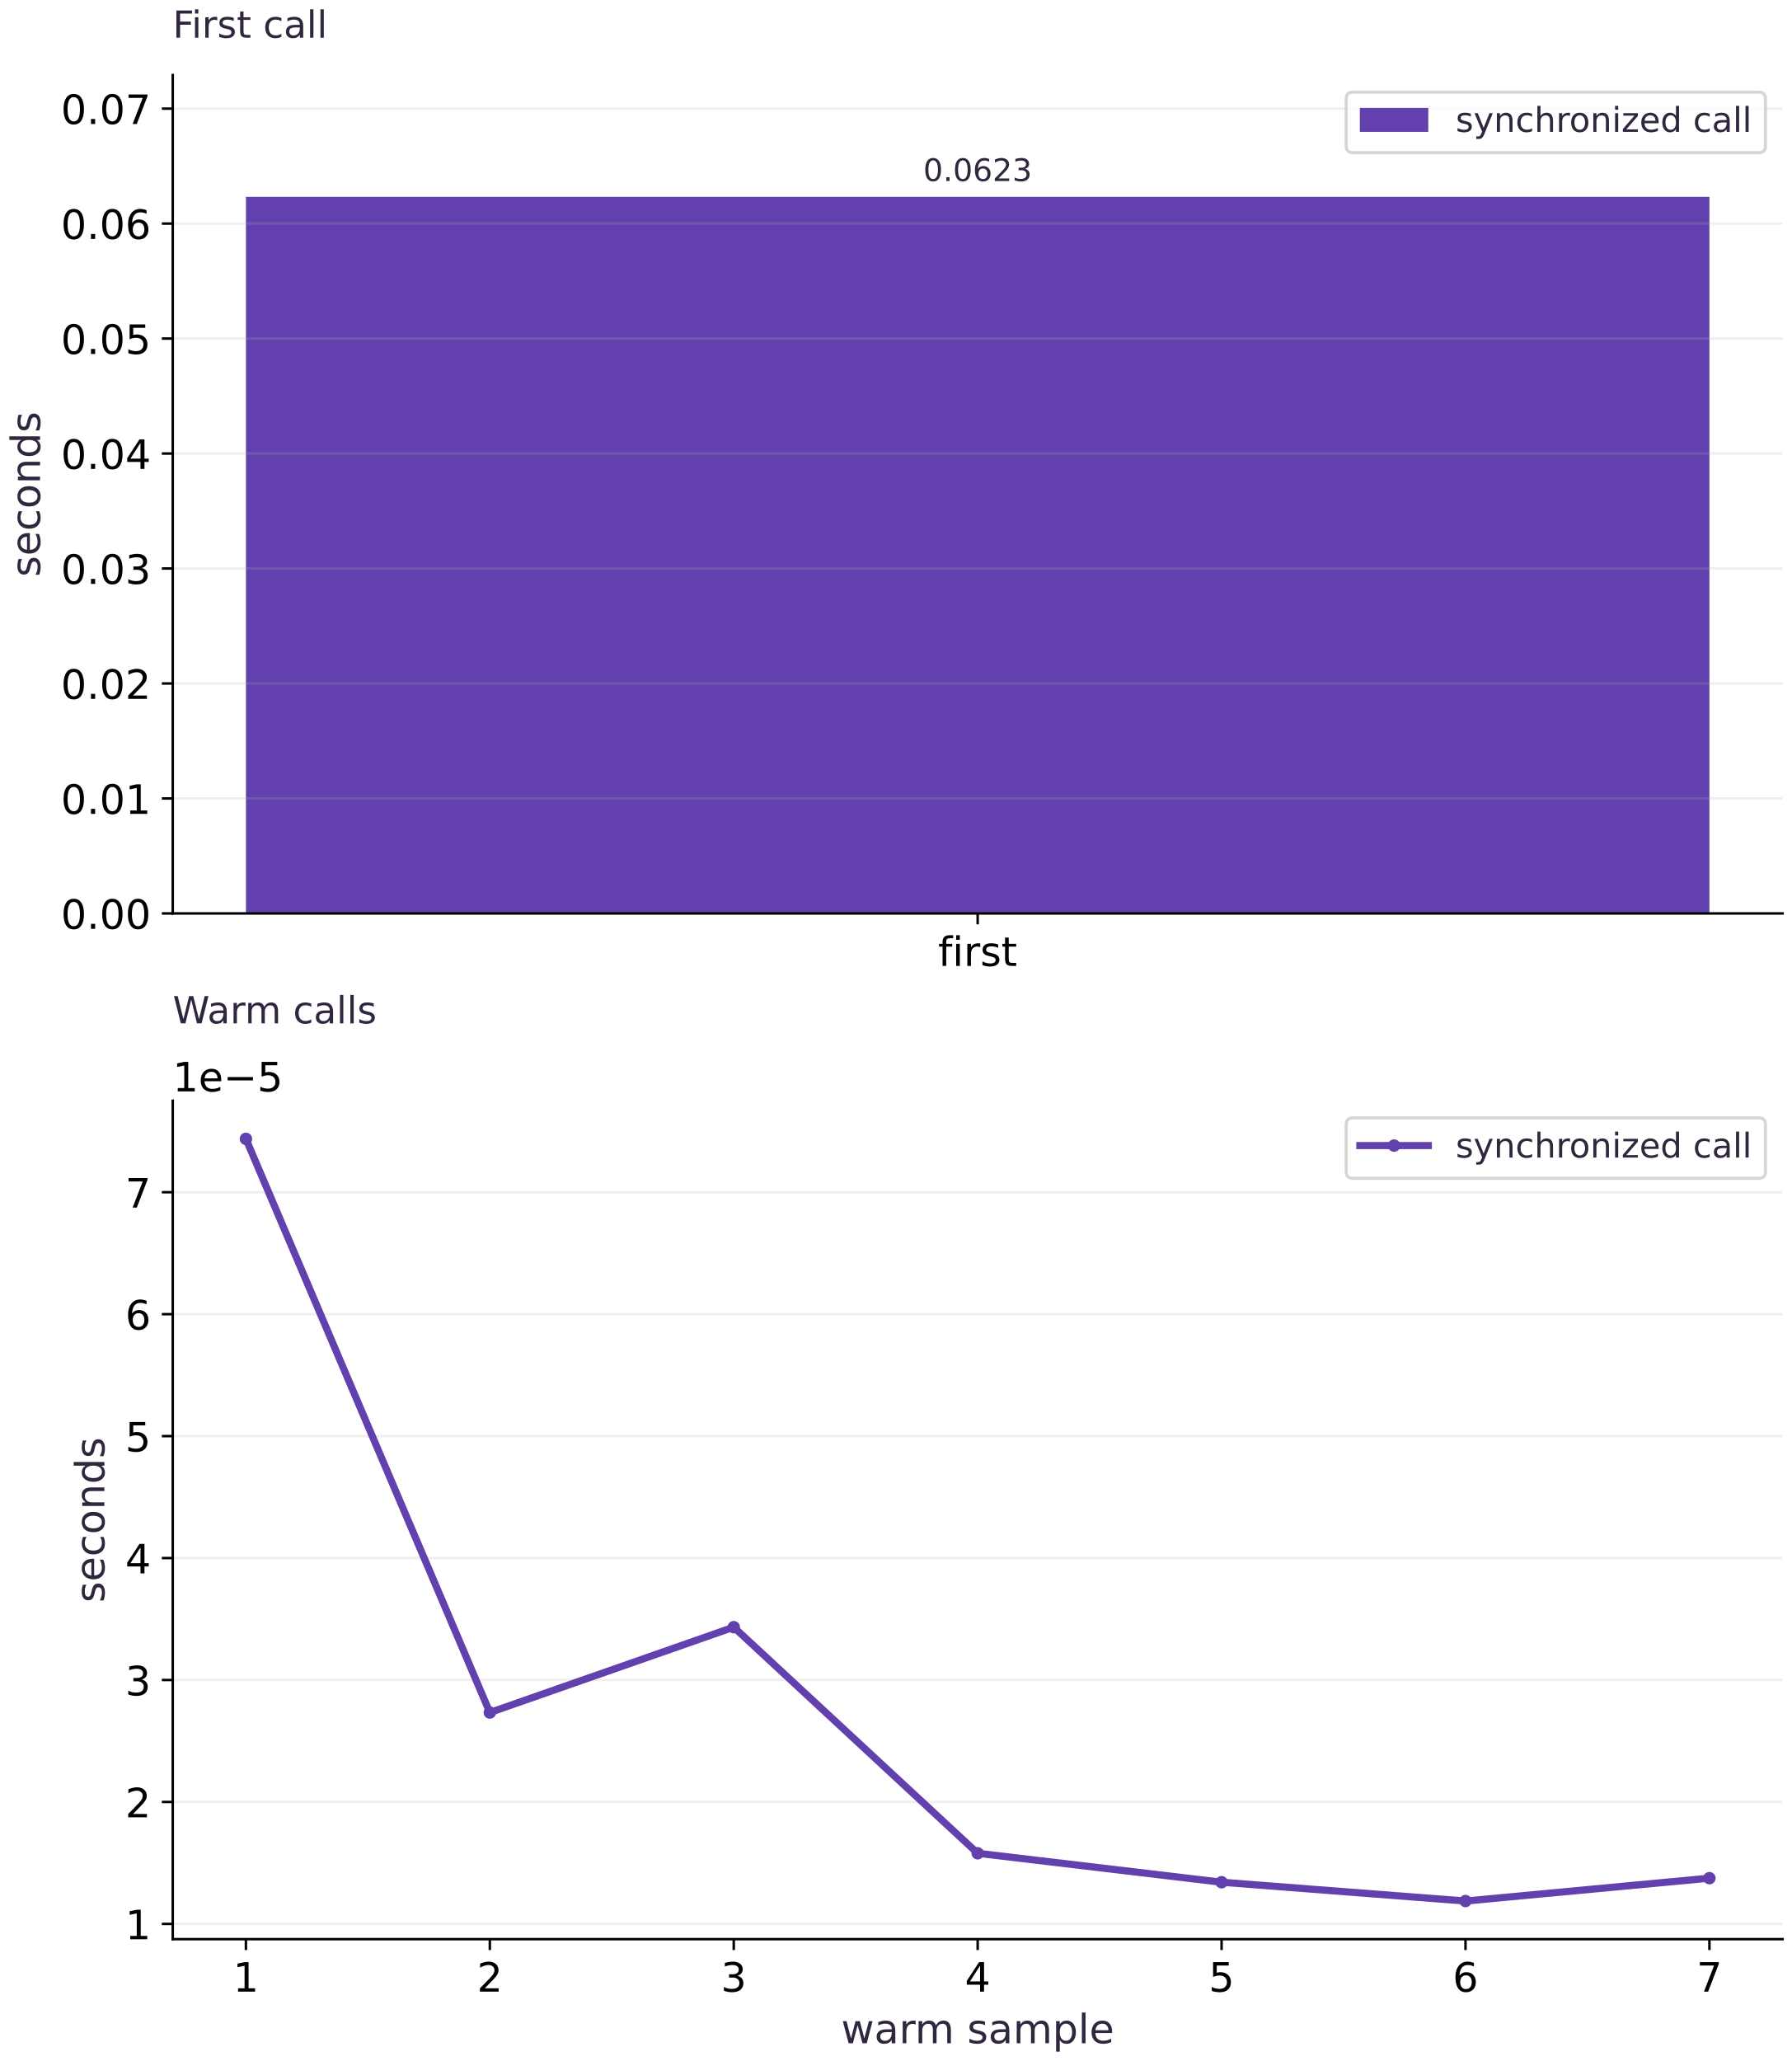
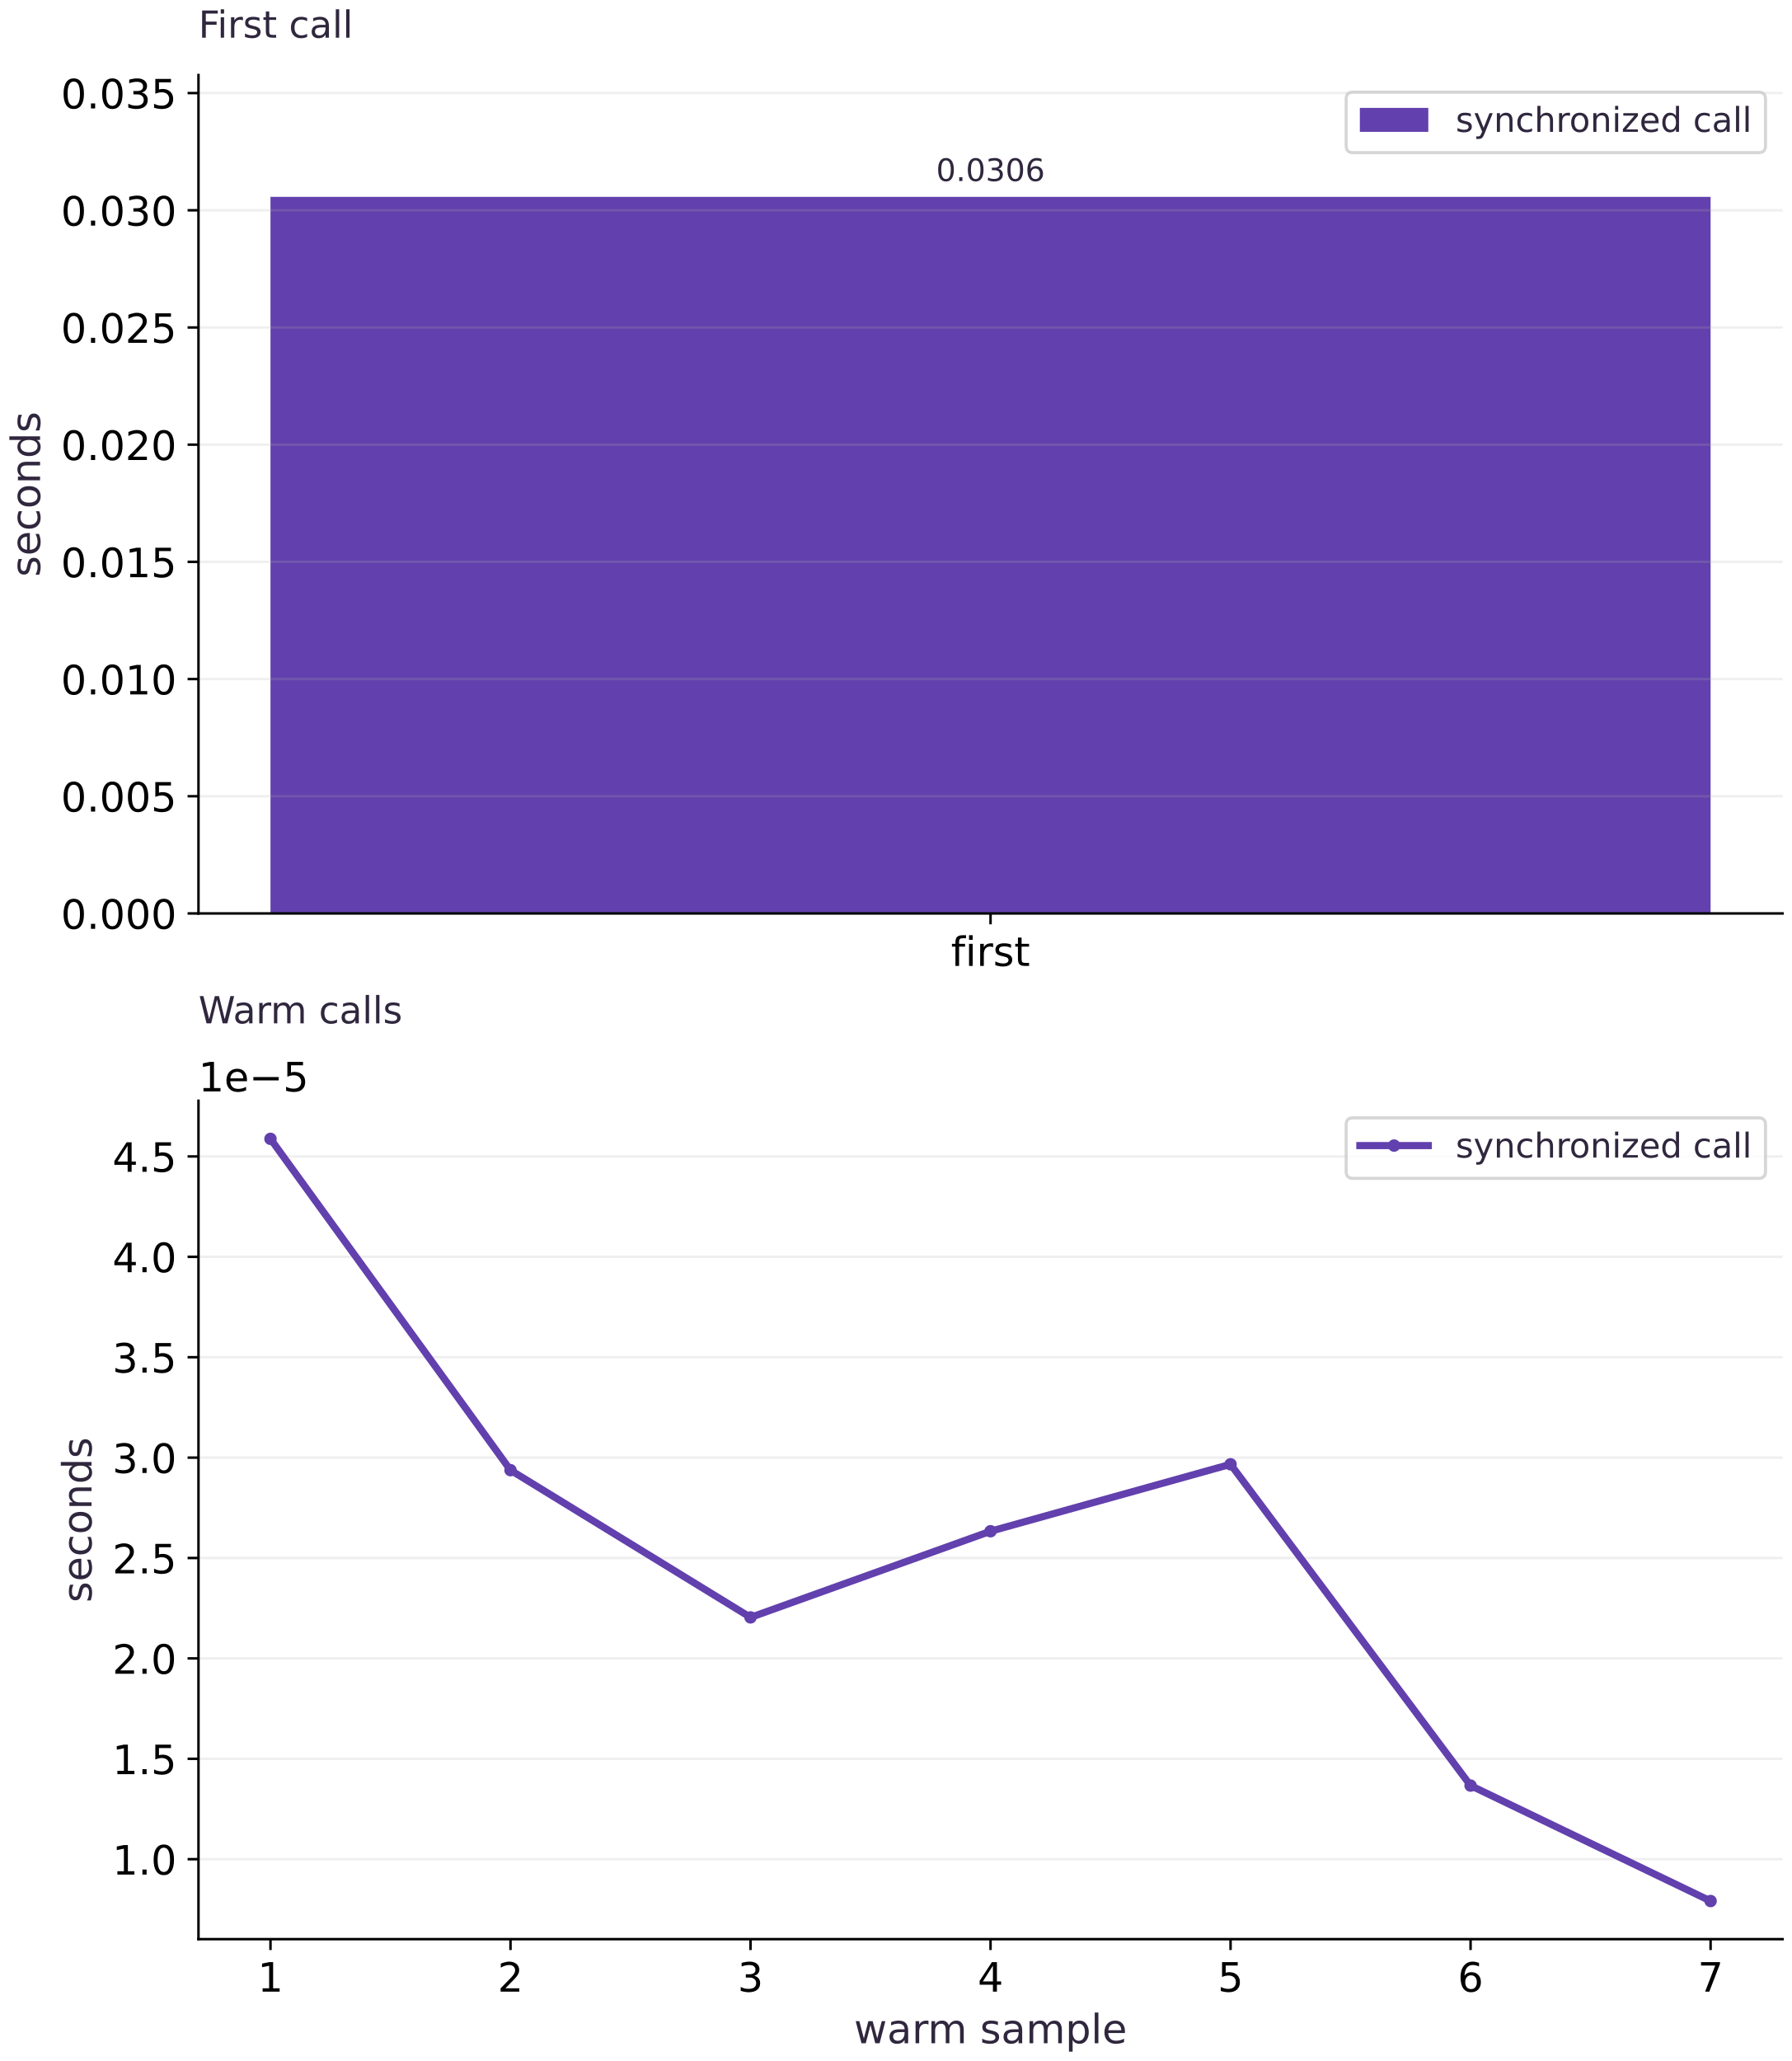
<svg xmlns="http://www.w3.org/2000/svg" xmlns:xlink="http://www.w3.org/1999/xlink" width="576pt" height="662.4pt" viewBox="0 0 576 662.4" version="1.1">
  <defs>
    <style type="text/css">*{stroke-linejoin: round; stroke-linecap: butt}</style>
  </defs>
  <g id="figure_1">
    <g id="patch_1">
      <path d="M 0 662.4  L 576 662.4  L 576 0  L 0 0  z " style="fill: #ffffff" />
    </g>
    <g id="axes_1">
      <g id="patch_2">
-         <path d="M 55.527 293.577  L 573 293.577  L 573 24.118  L 55.527 24.118  z " style="fill: #ffffff" />
+         <path d="M 63.798 293.577  L 573 293.577  L 573 24.118  L 63.798 24.118  z " style="fill: #ffffff" />
      </g>
      <g id="patch_3">
-         <path d="M 79.049 293.577  L 549.478 293.577  L 549.478 63.27  L 79.049 63.27  z " clip-path="url(#p6404454b11)" style="fill: #6240ad" />
+         <path d="M 86.944 293.577  L 549.854 293.577  L 549.854 63.27  L 86.944 63.27  z " clip-path="url(#p7393f50d05)" style="fill: #6240ad" />
      </g>
      <g id="matplotlib.axis_1">
        <g id="xtick_1">
          <g id="line2d_1">
            <defs>
              <path id="m041c6fa3e7" d="M 0 0  L 0 3.5  " style="stroke: #000000; stroke-width: 0.8" />
            </defs>
            <g>
-               <use xlink:href="#m041c6fa3e7" x="314.263" y="293.577" style="stroke: #000000; stroke-width: 0.8" />
+               <use xlink:href="#m041c6fa3e7" x="318.399" y="293.577" style="stroke: #000000; stroke-width: 0.8" />
            </g>
          </g>
          <g id="text_1">
-             <text style="font-size: 13px; font-family: 'DejaVu Sans'; text-anchor: middle" x="314.263" y="310.455" transform="rotate(-0 314.2634 310.4546)">first</text>
+             <text style="font-size: 13px; font-family: 'DejaVu Sans'; text-anchor: middle" x="318.399" y="310.455" transform="rotate(-0 318.3991 310.4546)">first</text>
          </g>
        </g>
      </g>
      <g id="matplotlib.axis_2">
        <g id="ytick_1">
          <g id="line2d_2">
-             <path d="M 55.527 293.577  L 573 293.577  " clip-path="url(#p6404454b11)" style="fill: none; stroke: #b0b0b0; stroke-opacity: 0.2; stroke-width: 0.8; stroke-linecap: square" />
+             <path d="M 63.798 293.577  L 573 293.577  " clip-path="url(#p7393f50d05)" style="fill: none; stroke: #b0b0b0; stroke-opacity: 0.2; stroke-width: 0.8; stroke-linecap: square" />
          </g>
          <g id="line2d_3">
            <defs>
              <path id="mff8e753c13" d="M 0 0  L -3.5 0  " style="stroke: #000000; stroke-width: 0.8" />
            </defs>
            <g>
-               <use xlink:href="#mff8e753c13" x="55.527" y="293.577" style="stroke: #000000; stroke-width: 0.8" />
+               <use xlink:href="#mff8e753c13" x="63.798" y="293.577" style="stroke: #000000; stroke-width: 0.8" />
            </g>
          </g>
          <g id="text_2">
-             <text style="font-size: 13px; font-family: 'DejaVu Sans'; text-anchor: end" x="48.527" y="298.516" transform="rotate(-0 48.52712 298.5157)">0.00</text>
+             <text style="font-size: 13px; font-family: 'DejaVu Sans'; text-anchor: end" x="56.798" y="298.516" transform="rotate(-0 56.79836 298.5157)">0.000</text>
          </g>
        </g>
        <g id="ytick_2">
          <g id="line2d_4">
-             <path d="M 55.527 256.624  L 573 256.624  " clip-path="url(#p6404454b11)" style="fill: none; stroke: #b0b0b0; stroke-opacity: 0.2; stroke-width: 0.8; stroke-linecap: square" />
+             <path d="M 63.798 255.911  L 573 255.911  " clip-path="url(#p7393f50d05)" style="fill: none; stroke: #b0b0b0; stroke-opacity: 0.2; stroke-width: 0.8; stroke-linecap: square" />
          </g>
          <g id="line2d_5">
            <g>
-               <use xlink:href="#mff8e753c13" x="55.527" y="256.624" style="stroke: #000000; stroke-width: 0.8" />
+               <use xlink:href="#mff8e753c13" x="63.798" y="255.911" style="stroke: #000000; stroke-width: 0.8" />
            </g>
          </g>
          <g id="text_3">
-             <text style="font-size: 13px; font-family: 'DejaVu Sans'; text-anchor: end" x="48.527" y="261.563" transform="rotate(-0 48.52712 261.5627)">0.01</text>
+             <text style="font-size: 13px; font-family: 'DejaVu Sans'; text-anchor: end" x="56.798" y="260.85" transform="rotate(-0 56.79836 260.8497)">0.005</text>
          </g>
        </g>
        <g id="ytick_3">
          <g id="line2d_6">
-             <path d="M 55.527 219.671  L 573 219.671  " clip-path="url(#p6404454b11)" style="fill: none; stroke: #b0b0b0; stroke-opacity: 0.2; stroke-width: 0.8; stroke-linecap: square" />
+             <path d="M 63.798 218.245  L 573 218.245  " clip-path="url(#p7393f50d05)" style="fill: none; stroke: #b0b0b0; stroke-opacity: 0.2; stroke-width: 0.8; stroke-linecap: square" />
          </g>
          <g id="line2d_7">
            <g>
-               <use xlink:href="#mff8e753c13" x="55.527" y="219.671" style="stroke: #000000; stroke-width: 0.8" />
+               <use xlink:href="#mff8e753c13" x="63.798" y="218.245" style="stroke: #000000; stroke-width: 0.8" />
            </g>
          </g>
          <g id="text_4">
-             <text style="font-size: 13px; font-family: 'DejaVu Sans'; text-anchor: end" x="48.527" y="224.61" transform="rotate(-0 48.52712 224.6098)">0.02</text>
+             <text style="font-size: 13px; font-family: 'DejaVu Sans'; text-anchor: end" x="56.798" y="223.184" transform="rotate(-0 56.79836 223.1837)">0.010</text>
          </g>
        </g>
        <g id="ytick_4">
          <g id="line2d_8">
-             <path d="M 55.527 182.718  L 573 182.718  " clip-path="url(#p6404454b11)" style="fill: none; stroke: #b0b0b0; stroke-opacity: 0.2; stroke-width: 0.8; stroke-linecap: square" />
+             <path d="M 63.798 180.579  L 573 180.579  " clip-path="url(#p7393f50d05)" style="fill: none; stroke: #b0b0b0; stroke-opacity: 0.2; stroke-width: 0.8; stroke-linecap: square" />
          </g>
          <g id="line2d_9">
            <g>
-               <use xlink:href="#mff8e753c13" x="55.527" y="182.718" style="stroke: #000000; stroke-width: 0.8" />
+               <use xlink:href="#mff8e753c13" x="63.798" y="180.579" style="stroke: #000000; stroke-width: 0.8" />
            </g>
          </g>
          <g id="text_5">
-             <text style="font-size: 13px; font-family: 'DejaVu Sans'; text-anchor: end" x="48.527" y="187.657" transform="rotate(-0 48.52712 187.6568)">0.03</text>
+             <text style="font-size: 13px; font-family: 'DejaVu Sans'; text-anchor: end" x="56.798" y="185.518" transform="rotate(-0 56.79836 185.5177)">0.015</text>
          </g>
        </g>
        <g id="ytick_5">
          <g id="line2d_10">
-             <path d="M 55.527 145.765  L 573 145.765  " clip-path="url(#p6404454b11)" style="fill: none; stroke: #b0b0b0; stroke-opacity: 0.2; stroke-width: 0.8; stroke-linecap: square" />
+             <path d="M 63.798 142.913  L 573 142.913  " clip-path="url(#p7393f50d05)" style="fill: none; stroke: #b0b0b0; stroke-opacity: 0.2; stroke-width: 0.8; stroke-linecap: square" />
          </g>
          <g id="line2d_11">
            <g>
-               <use xlink:href="#mff8e753c13" x="55.527" y="145.765" style="stroke: #000000; stroke-width: 0.8" />
+               <use xlink:href="#mff8e753c13" x="63.798" y="142.913" style="stroke: #000000; stroke-width: 0.8" />
            </g>
          </g>
          <g id="text_6">
-             <text style="font-size: 13px; font-family: 'DejaVu Sans'; text-anchor: end" x="48.527" y="150.704" transform="rotate(-0 48.52712 150.7039)">0.04</text>
+             <text style="font-size: 13px; font-family: 'DejaVu Sans'; text-anchor: end" x="56.798" y="147.852" transform="rotate(-0 56.79836 147.8517)">0.020</text>
          </g>
        </g>
        <g id="ytick_6">
          <g id="line2d_12">
-             <path d="M 55.527 108.812  L 573 108.812  " clip-path="url(#p6404454b11)" style="fill: none; stroke: #b0b0b0; stroke-opacity: 0.2; stroke-width: 0.8; stroke-linecap: square" />
+             <path d="M 63.798 105.247  L 573 105.247  " clip-path="url(#p7393f50d05)" style="fill: none; stroke: #b0b0b0; stroke-opacity: 0.2; stroke-width: 0.8; stroke-linecap: square" />
          </g>
          <g id="line2d_13">
            <g>
-               <use xlink:href="#mff8e753c13" x="55.527" y="108.812" style="stroke: #000000; stroke-width: 0.8" />
+               <use xlink:href="#mff8e753c13" x="63.798" y="105.247" style="stroke: #000000; stroke-width: 0.8" />
            </g>
          </g>
          <g id="text_7">
-             <text style="font-size: 13px; font-family: 'DejaVu Sans'; text-anchor: end" x="48.527" y="113.751" transform="rotate(-0 48.52712 113.751)">0.05</text>
+             <text style="font-size: 13px; font-family: 'DejaVu Sans'; text-anchor: end" x="56.798" y="110.186" transform="rotate(-0 56.79836 110.1857)">0.025</text>
          </g>
        </g>
        <g id="ytick_7">
          <g id="line2d_14">
-             <path d="M 55.527 71.859  L 573 71.859  " clip-path="url(#p6404454b11)" style="fill: none; stroke: #b0b0b0; stroke-opacity: 0.2; stroke-width: 0.8; stroke-linecap: square" />
+             <path d="M 63.798 67.581  L 573 67.581  " clip-path="url(#p7393f50d05)" style="fill: none; stroke: #b0b0b0; stroke-opacity: 0.2; stroke-width: 0.8; stroke-linecap: square" />
          </g>
          <g id="line2d_15">
            <g>
-               <use xlink:href="#mff8e753c13" x="55.527" y="71.859" style="stroke: #000000; stroke-width: 0.8" />
+               <use xlink:href="#mff8e753c13" x="63.798" y="67.581" style="stroke: #000000; stroke-width: 0.8" />
            </g>
          </g>
          <g id="text_8">
-             <text style="font-size: 13px; font-family: 'DejaVu Sans'; text-anchor: end" x="48.527" y="76.798" transform="rotate(-0 48.52712 76.79804)">0.06</text>
+             <text style="font-size: 13px; font-family: 'DejaVu Sans'; text-anchor: end" x="56.798" y="72.52" transform="rotate(-0 56.79836 72.51966)">0.030</text>
          </g>
        </g>
        <g id="ytick_8">
          <g id="line2d_16">
-             <path d="M 55.527 34.906  L 573 34.906  " clip-path="url(#p6404454b11)" style="fill: none; stroke: #b0b0b0; stroke-opacity: 0.2; stroke-width: 0.8; stroke-linecap: square" />
+             <path d="M 63.798 29.915  L 573 29.915  " clip-path="url(#p7393f50d05)" style="fill: none; stroke: #b0b0b0; stroke-opacity: 0.2; stroke-width: 0.8; stroke-linecap: square" />
          </g>
          <g id="line2d_17">
            <g>
-               <use xlink:href="#mff8e753c13" x="55.527" y="34.906" style="stroke: #000000; stroke-width: 0.8" />
+               <use xlink:href="#mff8e753c13" x="63.798" y="29.915" style="stroke: #000000; stroke-width: 0.8" />
            </g>
          </g>
          <g id="text_9">
-             <text style="font-size: 13px; font-family: 'DejaVu Sans'; text-anchor: end" x="48.527" y="39.845" transform="rotate(-0 48.52712 39.84511)">0.07</text>
+             <text style="font-size: 13px; font-family: 'DejaVu Sans'; text-anchor: end" x="56.798" y="34.854" transform="rotate(-0 56.79836 34.85366)">0.035</text>
          </g>
        </g>
        <g id="text_10">
          <text style="font-size: 13px; font-family: 'DejaVu Sans'; text-anchor: middle; fill: #30273e" x="12.878" y="158.848" transform="rotate(-90 12.87821 158.8475)">seconds</text>
        </g>
      </g>
      <g id="patch_4">
-         <path d="M 55.527 293.577  L 55.527 24.118  " style="fill: none; stroke: #000000; stroke-width: 0.8; stroke-linejoin: miter; stroke-linecap: square" />
+         <path d="M 63.798 293.577  L 63.798 24.118  " style="fill: none; stroke: #000000; stroke-width: 0.8; stroke-linejoin: miter; stroke-linecap: square" />
      </g>
      <g id="patch_5">
-         <path d="M 55.527 293.577  L 573 293.577  " style="fill: none; stroke: #000000; stroke-width: 0.8; stroke-linejoin: miter; stroke-linecap: square" />
+         <path d="M 63.798 293.577  L 573 293.577  " style="fill: none; stroke: #000000; stroke-width: 0.8; stroke-linejoin: miter; stroke-linecap: square" />
      </g>
      <g id="text_11">
-         <text style="font-size: 10px; font-family: 'DejaVu Sans'; text-anchor: middle; fill: #30273e" x="314.263" y="58.191" transform="rotate(-0 314.2634 58.19074)">0.0623</text>
+         <text style="font-size: 10px; font-family: 'DejaVu Sans'; text-anchor: middle; fill: #30273e" x="318.399" y="58.191" transform="rotate(-0 318.3991 58.19074)">0.0306</text>
      </g>
      <g id="text_12">
-         <text style="font-size: 12px; font-family: 'DejaVu Sans'; text-anchor: start; fill: #30273e" x="55.527" y="12.118" transform="rotate(-0 55.52712 12.11837)">First call</text>
+         <text style="font-size: 12px; font-family: 'DejaVu Sans'; text-anchor: start; fill: #30273e" x="63.798" y="12.118" transform="rotate(-0 63.79836 12.11837)">First call</text>
      </g>
      <g id="legend_1">
        <g id="patch_6">
          <path d="M 434.914 49.064  L 565.3 49.064  Q 567.5 49.064 567.5 46.864  L 567.5 31.818  Q 567.5 29.618 565.3 29.618  L 434.914 29.618  Q 432.714 29.618 432.714 31.818  L 432.714 46.864  Q 432.714 49.064 434.914 49.064  z " style="fill: #ffffff; opacity: 0.8; stroke: #cccccc; stroke-linejoin: miter" />
        </g>
        <g id="patch_7">
          <path d="M 437.114 42.377  L 459.114 42.377  L 459.114 34.677  L 437.114 34.677  z " style="fill: #6240ad" />
        </g>
        <g id="text_13">
          <text style="font-size: 11px; font-family: 'DejaVu Sans'; text-anchor: start; fill: #30273e" x="467.914" y="42.377" transform="rotate(-0 467.9137 42.37665)">synchronized call</text>
        </g>
      </g>
    </g>
    <g id="axes_2">
      <g id="patch_8">
-         <path d="M 55.527 623.237  L 573 623.237  L 573 353.778  L 55.527 353.778  z " style="fill: #ffffff" />
+         <path d="M 63.798 623.237  L 573 623.237  L 573 353.778  L 63.798 353.778  z " style="fill: #ffffff" />
      </g>
      <g id="matplotlib.axis_3">
        <g id="xtick_2">
          <g id="line2d_18">
            <g>
-               <use xlink:href="#m041c6fa3e7" x="79.049" y="623.237" style="stroke: #000000; stroke-width: 0.8" />
+               <use xlink:href="#m041c6fa3e7" x="86.944" y="623.237" style="stroke: #000000; stroke-width: 0.8" />
            </g>
          </g>
          <g id="text_14">
-             <text style="font-size: 13px; font-family: 'DejaVu Sans'; text-anchor: middle" x="79.049" y="640.115" transform="rotate(-0 79.0486 640.1146)">1</text>
+             <text style="font-size: 13px; font-family: 'DejaVu Sans'; text-anchor: middle" x="86.944" y="640.115" transform="rotate(-0 86.94388 640.1146)">1</text>
          </g>
        </g>
        <g id="xtick_3">
          <g id="line2d_19">
            <g>
-               <use xlink:href="#m041c6fa3e7" x="157.454" y="623.237" style="stroke: #000000; stroke-width: 0.8" />
+               <use xlink:href="#m041c6fa3e7" x="164.096" y="623.237" style="stroke: #000000; stroke-width: 0.8" />
            </g>
          </g>
          <g id="text_15">
-             <text style="font-size: 13px; font-family: 'DejaVu Sans'; text-anchor: middle" x="157.454" y="640.115" transform="rotate(-0 157.4535 640.1146)">2</text>
+             <text style="font-size: 13px; font-family: 'DejaVu Sans'; text-anchor: middle" x="164.096" y="640.115" transform="rotate(-0 164.0956 640.1146)">2</text>
          </g>
        </g>
        <g id="xtick_4">
          <g id="line2d_20">
            <g>
-               <use xlink:href="#m041c6fa3e7" x="235.858" y="623.237" style="stroke: #000000; stroke-width: 0.8" />
+               <use xlink:href="#m041c6fa3e7" x="241.247" y="623.237" style="stroke: #000000; stroke-width: 0.8" />
            </g>
          </g>
          <g id="text_16">
-             <text style="font-size: 13px; font-family: 'DejaVu Sans'; text-anchor: middle" x="235.858" y="640.115" transform="rotate(-0 235.8585 640.1146)">3</text>
+             <text style="font-size: 13px; font-family: 'DejaVu Sans'; text-anchor: middle" x="241.247" y="640.115" transform="rotate(-0 241.2473 640.1146)">3</text>
          </g>
        </g>
        <g id="xtick_5">
          <g id="line2d_21">
            <g>
-               <use xlink:href="#m041c6fa3e7" x="314.263" y="623.237" style="stroke: #000000; stroke-width: 0.8" />
+               <use xlink:href="#m041c6fa3e7" x="318.399" y="623.237" style="stroke: #000000; stroke-width: 0.8" />
            </g>
          </g>
          <g id="text_17">
-             <text style="font-size: 13px; font-family: 'DejaVu Sans'; text-anchor: middle" x="314.263" y="640.115" transform="rotate(-0 314.2634 640.1146)">4</text>
+             <text style="font-size: 13px; font-family: 'DejaVu Sans'; text-anchor: middle" x="318.399" y="640.115" transform="rotate(-0 318.3991 640.1146)">4</text>
          </g>
        </g>
        <g id="xtick_6">
          <g id="line2d_22">
            <g>
-               <use xlink:href="#m041c6fa3e7" x="392.668" y="623.237" style="stroke: #000000; stroke-width: 0.8" />
+               <use xlink:href="#m041c6fa3e7" x="395.551" y="623.237" style="stroke: #000000; stroke-width: 0.8" />
            </g>
          </g>
          <g id="text_18">
-             <text style="font-size: 13px; font-family: 'DejaVu Sans'; text-anchor: middle" x="392.668" y="640.115" transform="rotate(-0 392.6684 640.1146)">5</text>
+             <text style="font-size: 13px; font-family: 'DejaVu Sans'; text-anchor: middle" x="395.551" y="640.115" transform="rotate(-0 395.5508 640.1146)">5</text>
          </g>
        </g>
        <g id="xtick_7">
          <g id="line2d_23">
            <g>
-               <use xlink:href="#m041c6fa3e7" x="471.073" y="623.237" style="stroke: #000000; stroke-width: 0.8" />
+               <use xlink:href="#m041c6fa3e7" x="472.703" y="623.237" style="stroke: #000000; stroke-width: 0.8" />
            </g>
          </g>
          <g id="text_19">
-             <text style="font-size: 13px; font-family: 'DejaVu Sans'; text-anchor: middle" x="471.073" y="640.115" transform="rotate(-0 471.0733 640.1146)">6</text>
+             <text style="font-size: 13px; font-family: 'DejaVu Sans'; text-anchor: middle" x="472.703" y="640.115" transform="rotate(-0 472.7025 640.1146)">6</text>
          </g>
        </g>
        <g id="xtick_8">
          <g id="line2d_24">
            <g>
-               <use xlink:href="#m041c6fa3e7" x="549.478" y="623.237" style="stroke: #000000; stroke-width: 0.8" />
+               <use xlink:href="#m041c6fa3e7" x="549.854" y="623.237" style="stroke: #000000; stroke-width: 0.8" />
            </g>
          </g>
          <g id="text_20">
-             <text style="font-size: 13px; font-family: 'DejaVu Sans'; text-anchor: middle" x="549.478" y="640.115" transform="rotate(-0 549.4783 640.1146)">7</text>
+             <text style="font-size: 13px; font-family: 'DejaVu Sans'; text-anchor: middle" x="549.854" y="640.115" transform="rotate(-0 549.8542 640.1146)">7</text>
          </g>
        </g>
        <g id="text_21">
-           <text style="font-size: 13px; font-family: 'DejaVu Sans'; text-anchor: middle; fill: #30273e" x="314.263" y="656.696" transform="rotate(-0 314.2634 656.6962)">warm sample</text>
+           <text style="font-size: 13px; font-family: 'DejaVu Sans'; text-anchor: middle; fill: #30273e" x="318.399" y="656.696" transform="rotate(-0 318.3991 656.6962)">warm sample</text>
        </g>
      </g>
      <g id="matplotlib.axis_4">
        <g id="ytick_9">
          <g id="line2d_25">
-             <path d="M 55.527 618.337  L 573 618.337  " clip-path="url(#p0a6fbcc957)" style="fill: none; stroke: #b0b0b0; stroke-opacity: 0.2; stroke-width: 0.8; stroke-linecap: square" />
+             <path d="M 63.798 597.538  L 573 597.538  " clip-path="url(#p0079eaa83b)" style="fill: none; stroke: #b0b0b0; stroke-opacity: 0.2; stroke-width: 0.8; stroke-linecap: square" />
          </g>
          <g id="line2d_26">
            <g>
-               <use xlink:href="#mff8e753c13" x="55.527" y="618.337" style="stroke: #000000; stroke-width: 0.8" />
+               <use xlink:href="#mff8e753c13" x="63.798" y="597.538" style="stroke: #000000; stroke-width: 0.8" />
            </g>
          </g>
          <g id="text_22">
-             <text style="font-size: 13px; font-family: 'DejaVu Sans'; text-anchor: end" x="48.527" y="623.276" transform="rotate(-0 48.52712 623.2757)">1</text>
+             <text style="font-size: 13px; font-family: 'DejaVu Sans'; text-anchor: end" x="56.798" y="602.477" transform="rotate(-0 56.79836 602.4774)">1.0</text>
          </g>
        </g>
        <g id="ytick_10">
          <g id="line2d_27">
-             <path d="M 55.527 579.143  L 573 579.143  " clip-path="url(#p0a6fbcc957)" style="fill: none; stroke: #b0b0b0; stroke-opacity: 0.2; stroke-width: 0.8; stroke-linecap: square" />
+             <path d="M 63.798 565.272  L 573 565.272  " clip-path="url(#p0079eaa83b)" style="fill: none; stroke: #b0b0b0; stroke-opacity: 0.2; stroke-width: 0.8; stroke-linecap: square" />
          </g>
          <g id="line2d_28">
            <g>
-               <use xlink:href="#mff8e753c13" x="55.527" y="579.143" style="stroke: #000000; stroke-width: 0.8" />
+               <use xlink:href="#mff8e753c13" x="63.798" y="565.272" style="stroke: #000000; stroke-width: 0.8" />
            </g>
          </g>
          <g id="text_23">
-             <text style="font-size: 13px; font-family: 'DejaVu Sans'; text-anchor: end" x="48.527" y="584.082" transform="rotate(-0 48.52712 584.0818)">2</text>
+             <text style="font-size: 13px; font-family: 'DejaVu Sans'; text-anchor: end" x="56.798" y="570.211" transform="rotate(-0 56.79836 570.211)">1.5</text>
          </g>
        </g>
        <g id="ytick_11">
          <g id="line2d_29">
-             <path d="M 55.527 539.949  L 573 539.949  " clip-path="url(#p0a6fbcc957)" style="fill: none; stroke: #b0b0b0; stroke-opacity: 0.2; stroke-width: 0.8; stroke-linecap: square" />
+             <path d="M 63.798 533.006  L 573 533.006  " clip-path="url(#p0079eaa83b)" style="fill: none; stroke: #b0b0b0; stroke-opacity: 0.2; stroke-width: 0.8; stroke-linecap: square" />
          </g>
          <g id="line2d_30">
            <g>
-               <use xlink:href="#mff8e753c13" x="55.527" y="539.949" style="stroke: #000000; stroke-width: 0.8" />
+               <use xlink:href="#mff8e753c13" x="63.798" y="533.006" style="stroke: #000000; stroke-width: 0.8" />
            </g>
          </g>
          <g id="text_24">
-             <text style="font-size: 13px; font-family: 'DejaVu Sans'; text-anchor: end" x="48.527" y="544.888" transform="rotate(-0 48.52712 544.888)">3</text>
+             <text style="font-size: 13px; font-family: 'DejaVu Sans'; text-anchor: end" x="56.798" y="537.945" transform="rotate(-0 56.79836 537.9446)">2.0</text>
          </g>
        </g>
        <g id="ytick_12">
          <g id="line2d_31">
-             <path d="M 55.527 500.755  L 573 500.755  " clip-path="url(#p0a6fbcc957)" style="fill: none; stroke: #b0b0b0; stroke-opacity: 0.2; stroke-width: 0.8; stroke-linecap: square" />
+             <path d="M 63.798 500.739  L 573 500.739  " clip-path="url(#p0079eaa83b)" style="fill: none; stroke: #b0b0b0; stroke-opacity: 0.2; stroke-width: 0.8; stroke-linecap: square" />
          </g>
          <g id="line2d_32">
            <g>
-               <use xlink:href="#mff8e753c13" x="55.527" y="500.755" style="stroke: #000000; stroke-width: 0.8" />
+               <use xlink:href="#mff8e753c13" x="63.798" y="500.739" style="stroke: #000000; stroke-width: 0.8" />
            </g>
          </g>
          <g id="text_25">
-             <text style="font-size: 13px; font-family: 'DejaVu Sans'; text-anchor: end" x="48.527" y="505.694" transform="rotate(-0 48.52712 505.6941)">4</text>
+             <text style="font-size: 13px; font-family: 'DejaVu Sans'; text-anchor: end" x="56.798" y="505.678" transform="rotate(-0 56.79836 505.6782)">2.5</text>
          </g>
        </g>
        <g id="ytick_13">
          <g id="line2d_33">
-             <path d="M 55.527 461.561  L 573 461.561  " clip-path="url(#p0a6fbcc957)" style="fill: none; stroke: #b0b0b0; stroke-opacity: 0.2; stroke-width: 0.8; stroke-linecap: square" />
+             <path d="M 63.798 468.473  L 573 468.473  " clip-path="url(#p0079eaa83b)" style="fill: none; stroke: #b0b0b0; stroke-opacity: 0.2; stroke-width: 0.8; stroke-linecap: square" />
          </g>
          <g id="line2d_34">
            <g>
-               <use xlink:href="#mff8e753c13" x="55.527" y="461.561" style="stroke: #000000; stroke-width: 0.8" />
+               <use xlink:href="#mff8e753c13" x="63.798" y="468.473" style="stroke: #000000; stroke-width: 0.8" />
            </g>
          </g>
          <g id="text_26">
-             <text style="font-size: 13px; font-family: 'DejaVu Sans'; text-anchor: end" x="48.527" y="466.5" transform="rotate(-0 48.52712 466.5003)">5</text>
+             <text style="font-size: 13px; font-family: 'DejaVu Sans'; text-anchor: end" x="56.798" y="473.412" transform="rotate(-0 56.79836 473.4118)">3.0</text>
          </g>
        </g>
        <g id="ytick_14">
          <g id="line2d_35">
-             <path d="M 55.527 422.367  L 573 422.367  " clip-path="url(#p0a6fbcc957)" style="fill: none; stroke: #b0b0b0; stroke-opacity: 0.2; stroke-width: 0.8; stroke-linecap: square" />
+             <path d="M 63.798 436.206  L 573 436.206  " clip-path="url(#p0079eaa83b)" style="fill: none; stroke: #b0b0b0; stroke-opacity: 0.2; stroke-width: 0.8; stroke-linecap: square" />
          </g>
          <g id="line2d_36">
            <g>
-               <use xlink:href="#mff8e753c13" x="55.527" y="422.367" style="stroke: #000000; stroke-width: 0.8" />
+               <use xlink:href="#mff8e753c13" x="63.798" y="436.206" style="stroke: #000000; stroke-width: 0.8" />
            </g>
          </g>
          <g id="text_27">
-             <text style="font-size: 13px; font-family: 'DejaVu Sans'; text-anchor: end" x="48.527" y="427.306" transform="rotate(-0 48.52712 427.3064)">6</text>
+             <text style="font-size: 13px; font-family: 'DejaVu Sans'; text-anchor: end" x="56.798" y="441.145" transform="rotate(-0 56.79836 441.1454)">3.5</text>
          </g>
        </g>
        <g id="ytick_15">
          <g id="line2d_37">
-             <path d="M 55.527 383.174  L 573 383.174  " clip-path="url(#p0a6fbcc957)" style="fill: none; stroke: #b0b0b0; stroke-opacity: 0.2; stroke-width: 0.8; stroke-linecap: square" />
+             <path d="M 63.798 403.94  L 573 403.94  " clip-path="url(#p0079eaa83b)" style="fill: none; stroke: #b0b0b0; stroke-opacity: 0.2; stroke-width: 0.8; stroke-linecap: square" />
          </g>
          <g id="line2d_38">
            <g>
-               <use xlink:href="#mff8e753c13" x="55.527" y="383.174" style="stroke: #000000; stroke-width: 0.8" />
+               <use xlink:href="#mff8e753c13" x="63.798" y="403.94" style="stroke: #000000; stroke-width: 0.8" />
            </g>
          </g>
          <g id="text_28">
-             <text style="font-size: 13px; font-family: 'DejaVu Sans'; text-anchor: end" x="48.527" y="388.113" transform="rotate(-0 48.52712 388.1126)">7</text>
-           </g>
-         </g>
-         <g id="text_29">
-           <text style="font-size: 13px; font-family: 'DejaVu Sans'; text-anchor: middle; fill: #30273e" x="33.552" y="488.507" transform="rotate(-90 33.55227 488.5075)">seconds</text>
+             <text style="font-size: 13px; font-family: 'DejaVu Sans'; text-anchor: end" x="56.798" y="408.879" transform="rotate(-0 56.79836 408.879)">4.0</text>
+           </g>
+         </g>
+         <g id="ytick_16">
+           <g id="line2d_39">
+             <path d="M 63.798 371.674  L 573 371.674  " clip-path="url(#p0079eaa83b)" style="fill: none; stroke: #b0b0b0; stroke-opacity: 0.2; stroke-width: 0.8; stroke-linecap: square" />
+           </g>
+           <g id="line2d_40">
+             <g>
+               <use xlink:href="#mff8e753c13" x="63.798" y="371.674" style="stroke: #000000; stroke-width: 0.8" />
+             </g>
+           </g>
+           <g id="text_29">
+             <text style="font-size: 13px; font-family: 'DejaVu Sans'; text-anchor: end" x="56.798" y="376.613" transform="rotate(-0 56.79836 376.6126)">4.5</text>
+           </g>
        </g>
        <g id="text_30">
-           <text style="font-size: 13px; font-family: 'DejaVu Sans'; text-anchor: start" x="55.527" y="350.778" transform="rotate(-0 55.52712 350.7783)">1e−5</text>
-         </g>
-       </g>
-       <g id="line2d_39">
-         <path d="M 79.049 366.026  L 157.454 550.402  L 235.858 522.967  L 314.263 595.639  L 392.668 604.944  L 471.073 610.989  L 549.478 603.639  " clip-path="url(#p0a6fbcc957)" style="fill: none; stroke: #6240ad; stroke-width: 2.3; stroke-linecap: square" />
+           <text style="font-size: 13px; font-family: 'DejaVu Sans'; text-anchor: middle; fill: #30273e" x="29.421" y="488.507" transform="rotate(-90 29.42071 488.5075)">seconds</text>
+         </g>
+         <g id="text_31">
+           <text style="font-size: 13px; font-family: 'DejaVu Sans'; text-anchor: start" x="63.798" y="350.778" transform="rotate(-0 63.79836 350.7783)">1e−5</text>
+         </g>
+       </g>
+       <g id="line2d_41">
+         <path d="M 86.944 366.026  L 164.096 472.507  L 241.247 519.828  L 318.399 492.136  L 395.551 470.62  L 472.703 573.882  L 549.854 610.989  " clip-path="url(#p0079eaa83b)" style="fill: none; stroke: #6240ad; stroke-width: 2.3; stroke-linecap: square" />
        <defs>
          <path id="mcfde3ba6a9" d="M 0 1.5  C 0.398 1.5 0.779 1.342 1.061 1.061  C 1.342 0.779 1.5 0.398 1.5 0  C 1.5 -0.398 1.342 -0.779 1.061 -1.061  C 0.779 -1.342 0.398 -1.5 0 -1.5  C -0.398 -1.5 -0.779 -1.342 -1.061 -1.061  C -1.342 -0.779 -1.5 -0.398 -1.5 0  C -1.5 0.398 -1.342 0.779 -1.061 1.061  C -0.779 1.342 -0.398 1.5 0 1.5  z " style="stroke: #6240ad" />
        </defs>
-         <g clip-path="url(#p0a6fbcc957)">
-           <use xlink:href="#mcfde3ba6a9" x="79.049" y="366.026" style="fill: #6240ad; stroke: #6240ad" />
-           <use xlink:href="#mcfde3ba6a9" x="157.454" y="550.402" style="fill: #6240ad; stroke: #6240ad" />
-           <use xlink:href="#mcfde3ba6a9" x="235.858" y="522.967" style="fill: #6240ad; stroke: #6240ad" />
-           <use xlink:href="#mcfde3ba6a9" x="314.263" y="595.639" style="fill: #6240ad; stroke: #6240ad" />
-           <use xlink:href="#mcfde3ba6a9" x="392.668" y="604.944" style="fill: #6240ad; stroke: #6240ad" />
-           <use xlink:href="#mcfde3ba6a9" x="471.073" y="610.989" style="fill: #6240ad; stroke: #6240ad" />
-           <use xlink:href="#mcfde3ba6a9" x="549.478" y="603.639" style="fill: #6240ad; stroke: #6240ad" />
+         <g clip-path="url(#p0079eaa83b)">
+           <use xlink:href="#mcfde3ba6a9" x="86.944" y="366.026" style="fill: #6240ad; stroke: #6240ad" />
+           <use xlink:href="#mcfde3ba6a9" x="164.096" y="472.507" style="fill: #6240ad; stroke: #6240ad" />
+           <use xlink:href="#mcfde3ba6a9" x="241.247" y="519.828" style="fill: #6240ad; stroke: #6240ad" />
+           <use xlink:href="#mcfde3ba6a9" x="318.399" y="492.136" style="fill: #6240ad; stroke: #6240ad" />
+           <use xlink:href="#mcfde3ba6a9" x="395.551" y="470.62" style="fill: #6240ad; stroke: #6240ad" />
+           <use xlink:href="#mcfde3ba6a9" x="472.703" y="573.882" style="fill: #6240ad; stroke: #6240ad" />
+           <use xlink:href="#mcfde3ba6a9" x="549.854" y="610.989" style="fill: #6240ad; stroke: #6240ad" />
        </g>
      </g>
      <g id="patch_9">
-         <path d="M 55.527 623.237  L 55.527 353.778  " style="fill: none; stroke: #000000; stroke-width: 0.8; stroke-linejoin: miter; stroke-linecap: square" />
+         <path d="M 63.798 623.237  L 63.798 353.778  " style="fill: none; stroke: #000000; stroke-width: 0.8; stroke-linejoin: miter; stroke-linecap: square" />
      </g>
      <g id="patch_10">
-         <path d="M 55.527 623.237  L 573 623.237  " style="fill: none; stroke: #000000; stroke-width: 0.8; stroke-linejoin: miter; stroke-linecap: square" />
-       </g>
-       <g id="text_31">
-         <text style="font-size: 12px; font-family: 'DejaVu Sans'; text-anchor: start; fill: #30273e" x="55.527" y="328.9" transform="rotate(-0 55.52712 328.9004)">Warm calls</text>
+         <path d="M 63.798 623.237  L 573 623.237  " style="fill: none; stroke: #000000; stroke-width: 0.8; stroke-linejoin: miter; stroke-linecap: square" />
+       </g>
+       <g id="text_32">
+         <text style="font-size: 12px; font-family: 'DejaVu Sans'; text-anchor: start; fill: #30273e" x="63.798" y="328.9" transform="rotate(-0 63.79836 328.9004)">Warm calls</text>
      </g>
      <g id="legend_2">
        <g id="patch_11">
          <path d="M 434.914 378.724  L 565.3 378.724  Q 567.5 378.724 567.5 376.524  L 567.5 361.478  Q 567.5 359.278 565.3 359.278  L 434.914 359.278  Q 432.714 359.278 432.714 361.478  L 432.714 376.524  Q 432.714 378.724 434.914 378.724  z " style="fill: #ffffff; opacity: 0.8; stroke: #cccccc; stroke-linejoin: miter" />
        </g>
-         <g id="line2d_40">
+         <g id="line2d_42">
          <path d="M 437.114 368.187  L 448.114 368.187  L 459.114 368.187  " style="fill: none; stroke: #6240ad; stroke-width: 2.3; stroke-linecap: square" />
          <g>
            <use xlink:href="#mcfde3ba6a9" x="448.114" y="368.187" style="fill: #6240ad; stroke: #6240ad" />
          </g>
        </g>
-         <g id="text_32">
+         <g id="text_33">
          <text style="font-size: 11px; font-family: 'DejaVu Sans'; text-anchor: start; fill: #30273e" x="467.914" y="372.037" transform="rotate(-0 467.9137 372.0366)">synchronized call</text>
        </g>
      </g>
    </g>
  </g>
  <defs>
-     <clipPath id="p6404454b11">
-       <rect x="55.527" y="24.118" width="517.473" height="269.458" />
+     <clipPath id="p7393f50d05">
+       <rect x="63.798" y="24.118" width="509.201" height="269.458" />
    </clipPath>
-     <clipPath id="p0a6fbcc957">
-       <rect x="55.527" y="353.778" width="517.473" height="269.458" />
+     <clipPath id="p0079eaa83b">
+       <rect x="63.798" y="353.778" width="509.201" height="269.458" />
    </clipPath>
  </defs>
</svg>
